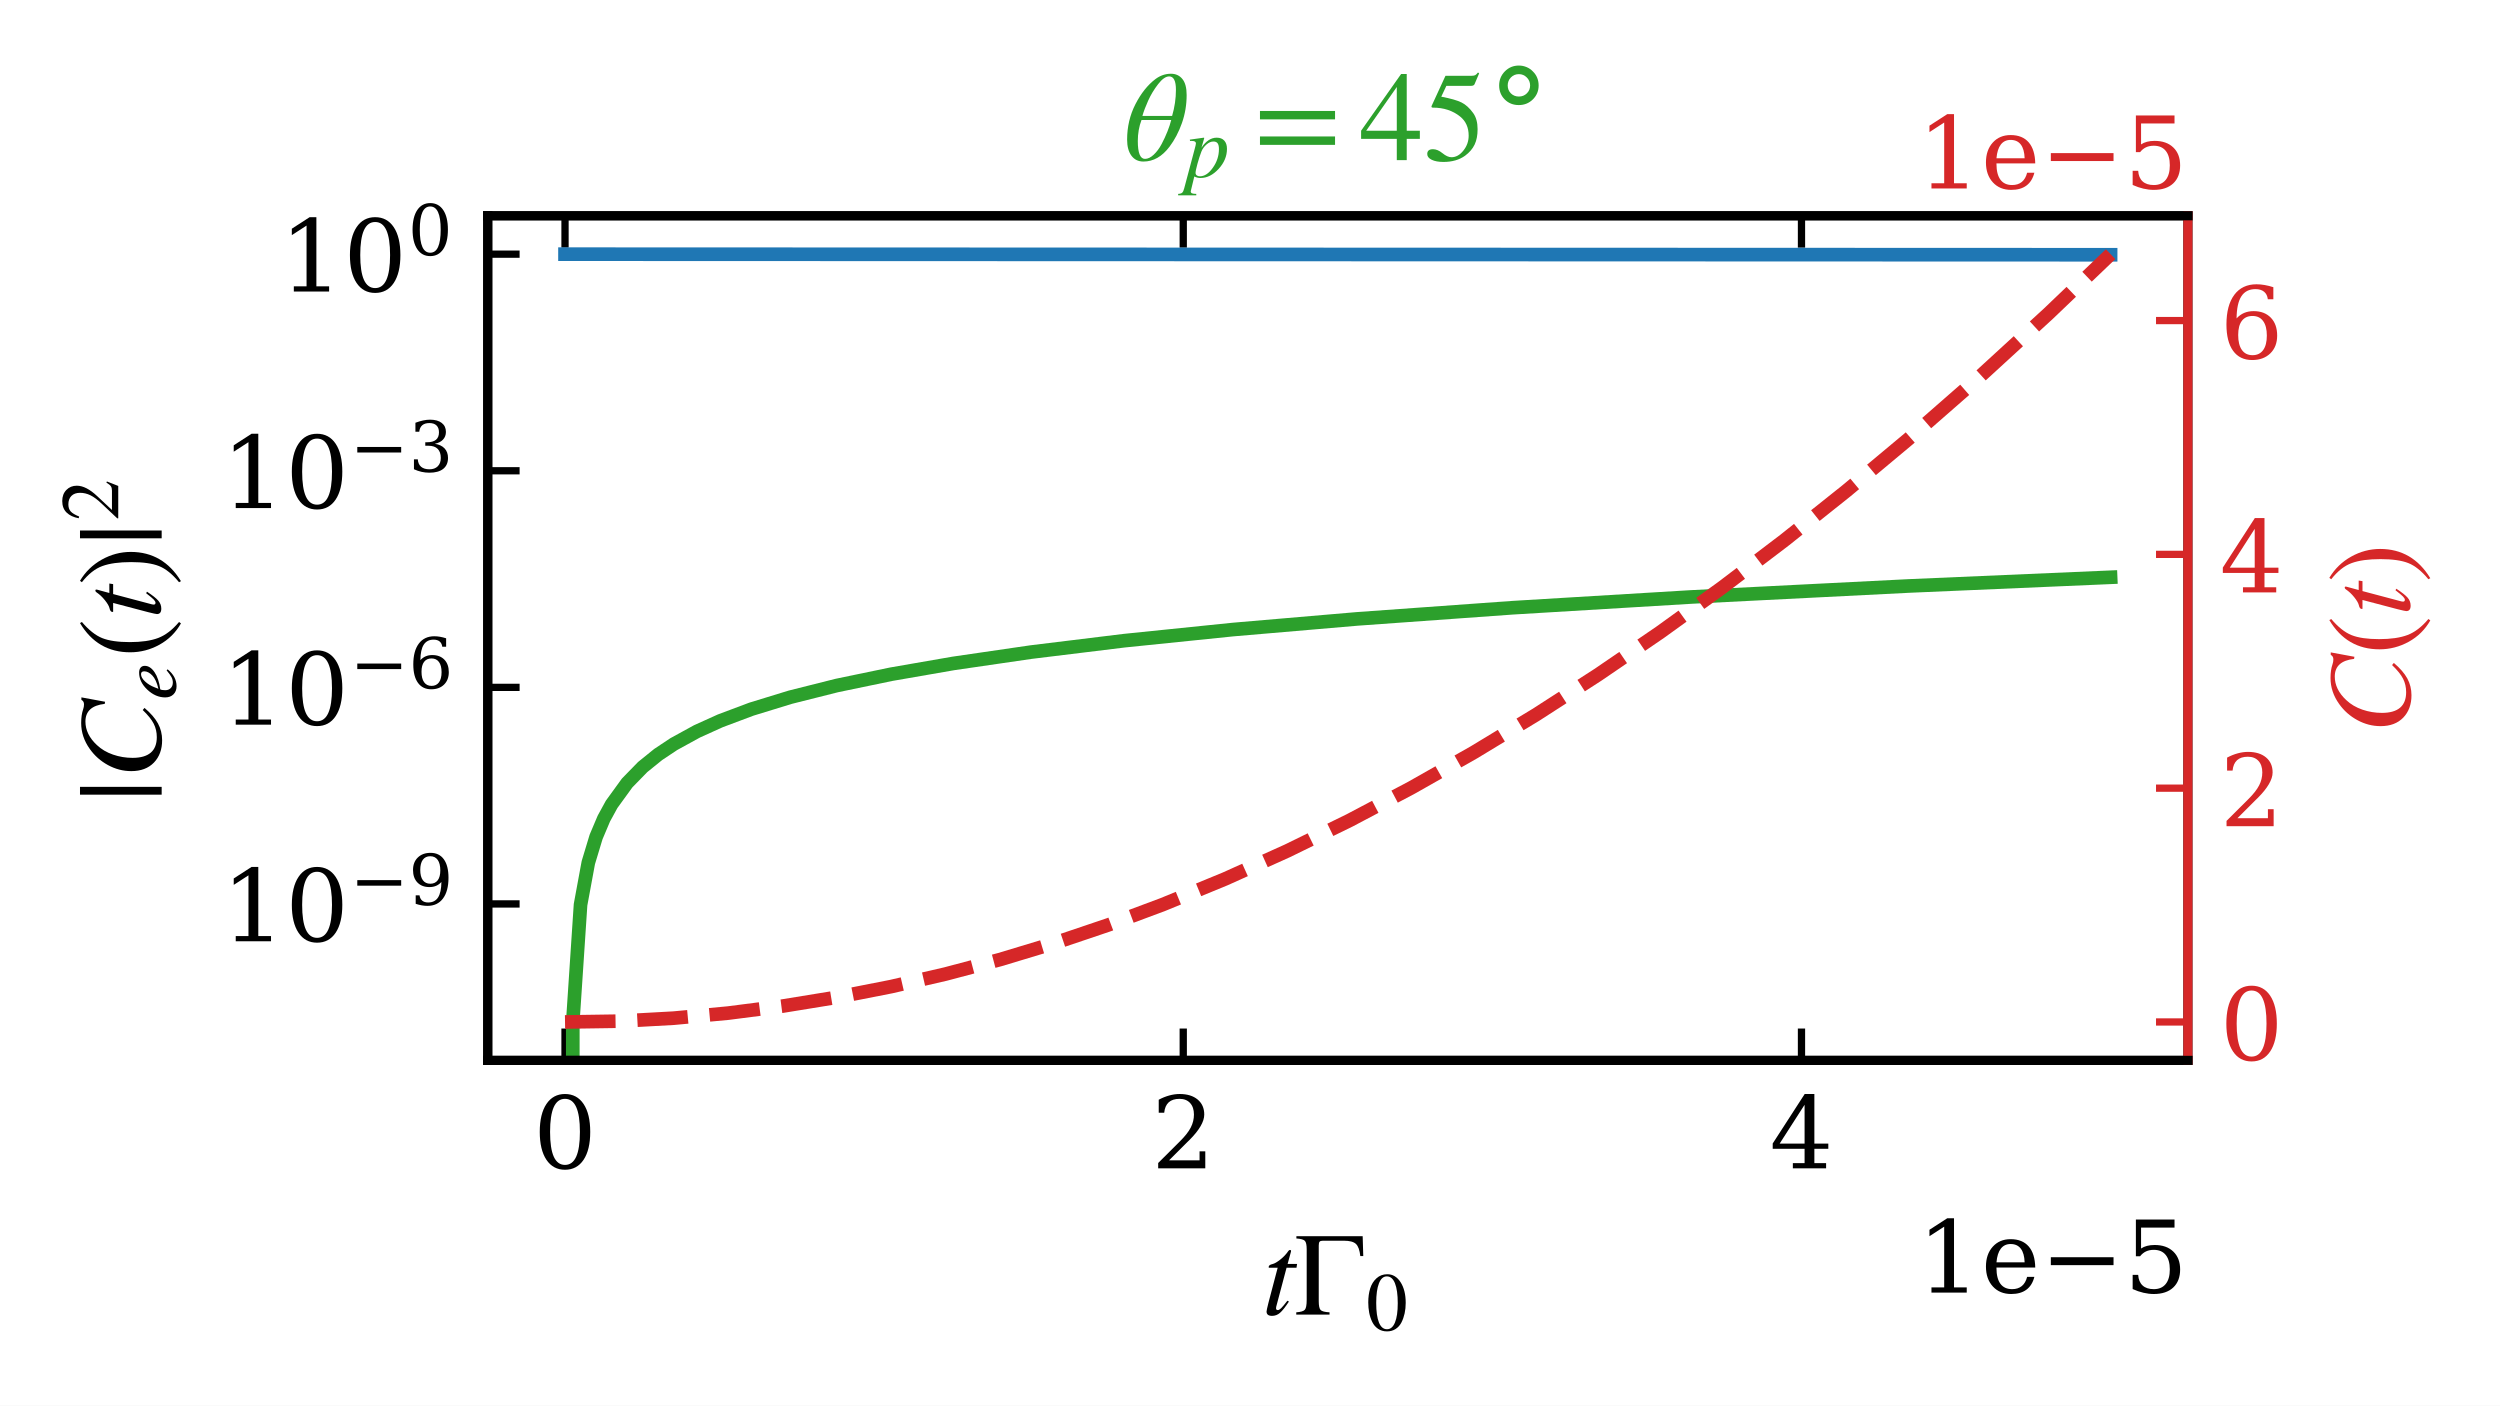
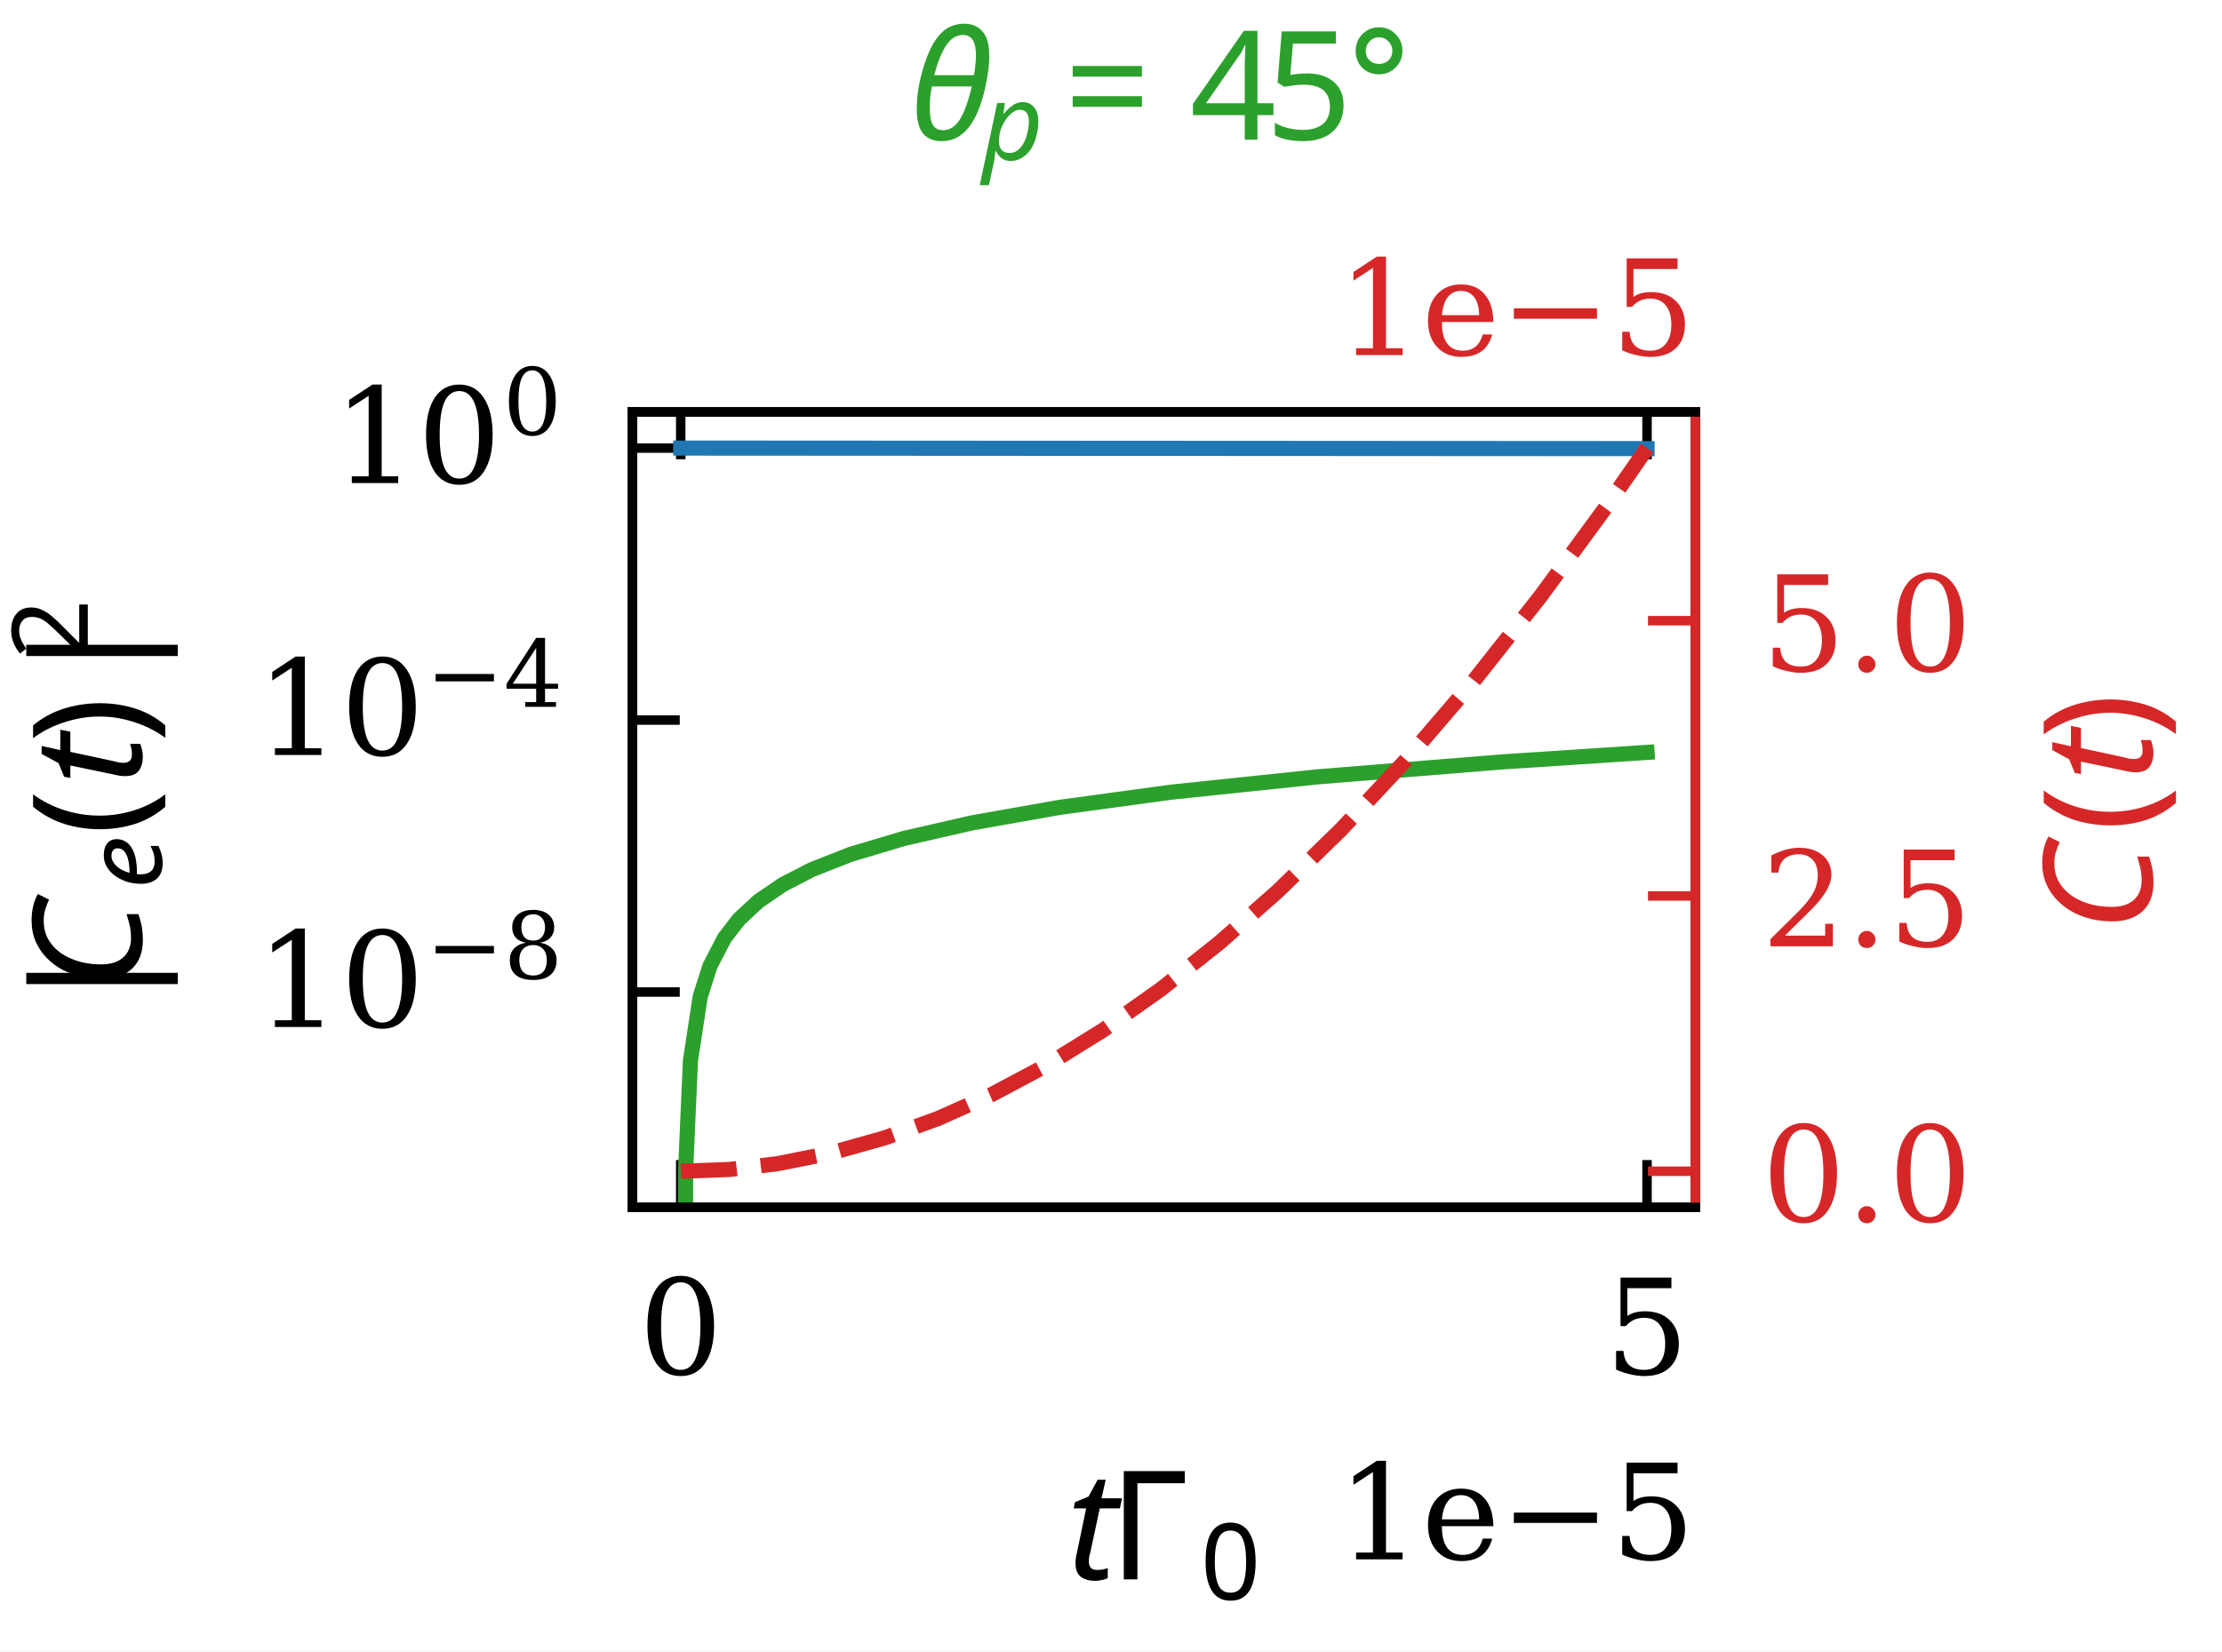
- <svg xmlns="http://www.w3.org/2000/svg" xmlns:xlink="http://www.w3.org/1999/xlink" width="274.583pt" height="154.391pt" viewBox="0 0 274.583 154.391" version="1.1">
+ <svg xmlns="http://www.w3.org/2000/svg" xmlns:xlink="http://www.w3.org/1999/xlink" width="117.352pt" height="87.234pt" viewBox="0 0 117.352 87.234" version="1.1">
  <defs>
    <style type="text/css">*{stroke-linejoin: round; stroke-linecap: butt}</style>
  </defs>
  <g id="figure_1">
    <g id="patch_1">
-       <path d="M 0 154.391  L 274.583 154.391  L 274.583 0  L 0 0  z " style="fill: #ffffff" />
+       <path d="M 0 87.234  L 117.352 87.234  L 117.352 0  L 0 0  z " style="fill: #ffffff" />
    </g>
    <g id="axes_1">
      <g id="patch_2">
-         <path d="M 53.57 116.464  L 240.302 116.464  L 240.302 23.7  L 53.57 23.7  z " style="fill: #ffffff" />
+         <path d="M 33.4 63.777  L 89.537 63.777  L 89.537 21.759  L 33.4 21.759  z " style="fill: #ffffff" />
      </g>
      <g id="matplotlib.axis_1">
        <g id="xtick_1">
          <g id="line2d_1">
            <defs>
-               <path id="m145a311394" d="M 0 0  L 0 -3.5  " style="stroke: #000000; stroke-width: 0.8" />
-             </defs>
-             <g>
-               <use xlink:href="#m145a311394" x="62.058" y="116.464" style="stroke: #000000; stroke-width: 0.8" />
+               <path id="mf7eba04e84" d="M 0 0  L 0 -2.5  " style="stroke: #000000; stroke-width: 0.5" />
+             </defs>
+             <g>
+               <use xlink:href="#mf7eba04e84" x="35.952" y="63.777" style="stroke: #000000; stroke-width: 0.5" />
            </g>
          </g>
          <g id="line2d_2">
            <defs>
-               <path id="m26b6a6fbf5" d="M 0 0  L 0 3.5  " style="stroke: #000000; stroke-width: 0.8" />
-             </defs>
-             <g>
-               <use xlink:href="#m26b6a6fbf5" x="62.058" y="23.7" style="stroke: #000000; stroke-width: 0.8" />
+               <path id="m8a90ce4b6f" d="M 0 0  L 0 2.5  " style="stroke: #000000; stroke-width: 0.5" />
+             </defs>
+             <g>
+               <use xlink:href="#m8a90ce4b6f" x="35.952" y="21.759" style="stroke: #000000; stroke-width: 0.5" />
            </g>
          </g>
          <g id="text_1">
-             <g transform="translate(58.55846 128.3221) scale(0.11 -0.11)">
-               <defs>
-                 <path id="DejaVuSerif-30" d="M 2034 219  Q 2513 219 2750 744  Q 2988 1269 2988 2328  Q 2988 3391 2750 3916  Q 2513 4441 2034 4441  Q 1556 4441 1318 3916  Q 1081 3391 1081 2328  Q 1081 1269 1318 744  Q 1556 219 2034 219  z M 2034 -91  Q 1275 -91 848 546  Q 422 1184 422 2328  Q 422 3475 848 4112  Q 1275 4750 2034 4750  Q 2797 4750 3222 4112  Q 3647 3475 3647 2328  Q 3647 1184 3222 546  Q 2797 -91 2034 -91  z " transform="scale(0.015625)" />
-               </defs>
-               <use xlink:href="#DejaVuSerif-30" />
-             </g>
+             <text style="font-size: 7px; font-family: 'DejaVu Serif', 'Bitstream Vera Serif', 'Computer Modern Roman', 'New Century Schoolbook', 'Century Schoolbook L', 'Utopia', 'ITC Bookman', 'Bookman', 'Nimbus Roman No9 L', 'Times New Roman', 'Times', 'Palatino', 'Charter', serif; text-anchor: middle" x="35.952" y="72.596" transform="rotate(-0 35.95169 72.59557)">0</text>
          </g>
        </g>
        <g id="xtick_2">
          <g id="line2d_3">
            <g>
-               <use xlink:href="#m145a311394" x="129.96" y="116.464" style="stroke: #000000; stroke-width: 0.8" />
+               <use xlink:href="#mf7eba04e84" x="86.986" y="63.777" style="stroke: #000000; stroke-width: 0.5" />
            </g>
          </g>
          <g id="line2d_4">
            <g>
-               <use xlink:href="#m26b6a6fbf5" x="129.96" y="23.7" style="stroke: #000000; stroke-width: 0.8" />
+               <use xlink:href="#m8a90ce4b6f" x="86.986" y="21.759" style="stroke: #000000; stroke-width: 0.5" />
            </g>
          </g>
          <g id="text_2">
-             <g transform="translate(126.4611 128.3221) scale(0.11 -0.11)">
-               <defs>
-                 <path id="DejaVuSerif-32" d="M 819 3553  L 469 3553  L 469 4384  Q 803 4563 1142 4656  Q 1481 4750 1806 4750  Q 2534 4750 2956 4397  Q 3378 4044 3378 3438  Q 3378 2753 2422 1800  Q 2347 1728 2309 1691  L 1131 513  L 3078 513  L 3078 1088  L 3444 1088  L 3444 0  L 434 0  L 434 341  L 1850 1753  Q 2319 2222 2519 2614  Q 2719 3006 2719 3438  Q 2719 3909 2473 4175  Q 2228 4441 1797 4441  Q 1350 4441 1106 4219  Q 863 3997 819 3553  z " transform="scale(0.015625)" />
-               </defs>
-               <use xlink:href="#DejaVuSerif-32" />
-             </g>
-           </g>
-         </g>
-         <g id="xtick_3">
-           <g id="line2d_5">
-             <g>
-               <use xlink:href="#m145a311394" x="197.863" y="116.464" style="stroke: #000000; stroke-width: 0.8" />
-             </g>
-           </g>
-           <g id="line2d_6">
-             <g>
-               <use xlink:href="#m26b6a6fbf5" x="197.863" y="23.7" style="stroke: #000000; stroke-width: 0.8" />
-             </g>
-           </g>
-           <g id="text_3">
-             <g transform="translate(194.3638 128.3221) scale(0.11 -0.11)">
-               <defs>
-                 <path id="DejaVuSerif-34" d="M 2234 1581  L 2234 4063  L 641 1581  L 2234 1581  z M 3609 0  L 1484 0  L 1484 331  L 2234 331  L 2234 1247  L 197 1247  L 197 1588  L 2241 4750  L 2859 4750  L 2859 1581  L 3750 1581  L 3750 1247  L 2859 1247  L 2859 331  L 3609 331  L 3609 0  z " transform="scale(0.015625)" />
-               </defs>
-               <use xlink:href="#DejaVuSerif-34" />
-             </g>
+             <text style="font-size: 7px; font-family: 'DejaVu Serif', 'Bitstream Vera Serif', 'Computer Modern Roman', 'New Century Schoolbook', 'Century Schoolbook L', 'Utopia', 'ITC Bookman', 'Bookman', 'Nimbus Roman No9 L', 'Times New Roman', 'Times', 'Palatino', 'Charter', serif; text-anchor: middle" x="86.986" y="72.596" transform="rotate(-0 86.98558 72.59557)">5</text>
+           </g>
+         </g>
+         <g id="text_3">
+           <g transform="translate(56.34864 84.1301)">
+             <text>
+               <tspan x="0" y="-0.703" style="font-style: italic; font-size: 8px; font-family: 'STIXGeneral'">t</tspan>
+               <tspan x="2.224" y="-0.703" style="font-size: 8px; font-family: 'STIXGeneral'">Γ</tspan>
+               <tspan x="7.044" y="0.356" style="font-size: 5.6px; font-family: 'STIXGeneral'">0</tspan>
+             </text>
          </g>
        </g>
        <g id="text_4">
-           <g transform="translate(138.6161 144.4877) scale(0.13 -0.13)">
-             <defs>
-               <path id="STIXGeneral-Italic-74" d="M 1894 2739  L 1862 2534  L 1325 2534  L 768 435  Q 755 384 755 346  Q 755 243 851 243  Q 928 243 1030 342  Q 1133 442 1370 749  L 1453 704  Q 1158 256 969 93  Q 781 -70 538 -70  Q 243 -70 243 166  Q 243 230 346 640  L 845 2534  L 365 2534  L 358 2573  Q 358 2688 570 2733  Q 730 2771 992 2979  Q 1254 3187 1421 3437  Q 1459 3494 1510 3494  Q 1568 3494 1568 3443  Q 1568 3411 1562 3398  L 1382 2739  L 1894 2739  z " transform="scale(0.015625)" />
-               <path id="STIXGeneral-Regular-393" d="M 3693 3162  L 3533 3162  Q 3482 3642 3299 3818  Q 3117 3994 2637 3994  L 1517 3994  Q 1382 3994 1334 3942  Q 1286 3891 1286 3738  L 1286 723  Q 1286 352 1388 246  Q 1491 141 1869 122  L 1869 0  L 70 0  L 70 122  Q 435 147 534 262  Q 634 378 634 794  L 634 3526  Q 634 3878 538 3984  Q 442 4090 77 4115  L 77 4237  L 3661 4237  L 3693 3162  z " transform="scale(0.015625)" />
-               <path id="STIXGeneral-Regular-30" d="M 3046 2112  Q 3046 1683 2963 1302  Q 2880 922 2717 602  Q 2554 282 2266 96  Q 1978 -90 1600 -90  Q 1210 -90 915 108  Q 621 307 461 640  Q 301 973 227 1350  Q 154 1728 154 2150  Q 154 2746 301 3222  Q 448 3699 790 4012  Q 1133 4326 1626 4326  Q 2253 4326 2649 3712  Q 3046 3098 3046 2112  z M 2432 2080  Q 2432 3091 2217 3625  Q 2003 4160 1587 4160  Q 1190 4160 979 3622  Q 768 3085 768 2106  Q 768 1120 979 598  Q 1190 77 1600 77  Q 2003 77 2217 598  Q 2432 1120 2432 2080  z " transform="scale(0.015625)" />
-             </defs>
-             <use xlink:href="#STIXGeneral-Italic-74" transform="translate(0 0.796875)" />
-             <use xlink:href="#STIXGeneral-Regular-393" transform="translate(27.79999 0.796875)" />
-             <use xlink:href="#STIXGeneral-Regular-30" transform="translate(88.04327 -12.43125) scale(0.7)" />
-           </g>
-         </g>
-         <g id="text_5">
-           <g transform="translate(210.5765 141.968) scale(0.11 -0.11)">
-             <defs>
-               <path id="DejaVuSerif-31" d="M 909 0  L 909 331  L 1722 331  L 1722 4213  L 781 3603  L 781 4013  L 1919 4750  L 2350 4750  L 2350 331  L 3163 331  L 3163 0  L 909 0  z " transform="scale(0.015625)" />
-               <path id="DejaVuSerif-65" d="M 3469 1600  L 991 1600  L 991 1575  Q 991 903 1244 561  Q 1497 219 1991 219  Q 2369 219 2611 417  Q 2853 616 2950 1006  L 3413 1006  Q 3275 459 2904 184  Q 2534 -91 1931 -91  Q 1203 -91 761 389  Q 319 869 319 1663  Q 319 2450 753 2931  Q 1188 3413 1894 3413  Q 2647 3413 3050 2948  Q 3453 2484 3469 1600  z M 2791 1931  Q 2772 2513 2545 2808  Q 2319 3103 1894 3103  Q 1497 3103 1269 2806  Q 1041 2509 991 1931  L 2791 1931  z " transform="scale(0.015625)" />
-               <path id="DejaVuSerif-2212" d="M 678 2259  L 4684 2259  L 4684 1753  L 678 1753  L 678 2259  z " transform="scale(0.015625)" />
-               <path id="DejaVuSerif-35" d="M 3219 4666  L 3219 4153  L 1081 4153  L 1081 2816  Q 1244 2928 1461 2984  Q 1678 3041 1947 3041  Q 2703 3041 3140 2622  Q 3578 2203 3578 1478  Q 3578 738 3136 323  Q 2694 -91 1894 -91  Q 1572 -91 1234 -12  Q 897 66 544 225  L 544 1131  L 897 1131  Q 925 688 1179 453  Q 1434 219 1894 219  Q 2388 219 2653 544  Q 2919 869 2919 1478  Q 2919 2084 2655 2407  Q 2391 2731 1894 2731  Q 1613 2731 1398 2631  Q 1184 2531 1019 2322  L 750 2322  L 750 4666  L 3219 4666  z " transform="scale(0.015625)" />
-             </defs>
-             <use xlink:href="#DejaVuSerif-31" />
-             <use xlink:href="#DejaVuSerif-65" transform="translate(63.62305 0)" />
-             <use xlink:href="#DejaVuSerif-2212" transform="translate(122.8027 0)" />
-             <use xlink:href="#DejaVuSerif-35" transform="translate(206.5918 0)" />
-           </g>
+           <text style="font-size: 7px; font-family: 'DejaVu Serif', 'Bitstream Vera Serif', 'Computer Modern Roman', 'New Century Schoolbook', 'Century Schoolbook L', 'Utopia', 'ITC Bookman', 'Bookman', 'Nimbus Roman No9 L', 'Times New Roman', 'Times', 'Palatino', 'Charter', serif; text-anchor: end" x="89.537" y="82.37" transform="rotate(-0 89.53727 82.37026)">1e−5</text>
        </g>
      </g>
      <g id="matplotlib.axis_2">
        <g id="ytick_1">
+           <g id="line2d_5">
+             <defs>
+               <path id="m980ce597c6" d="M 0 0  L 2.5 0  " style="stroke: #000000; stroke-width: 0.5" />
+             </defs>
+             <g>
+               <use xlink:href="#m980ce597c6" x="33.4" y="52.402" style="stroke: #000000; stroke-width: 0.5" />
+             </g>
+           </g>
+           <g id="text_5">
+             <g transform="translate(13.52 55.06169)">
+               <text>
+                 <tspan x="0" y="-0.809" style="font-size: 7px; font-family: 'DejaVu Serif'">1</tspan>
+                 <tspan x="4.454" y="-0.809" style="font-size: 7px; font-family: 'DejaVu Serif'">0</tspan>
+                 <tspan x="8.971" y="-3.358" style="font-size: 4.9px; font-family: 'DejaVu Serif'">−</tspan>
+                 <tspan x="13.077" y="-3.358" style="font-size: 4.9px; font-family: 'DejaVu Serif'">8</tspan>
+               </text>
+             </g>
+           </g>
+         </g>
+         <g id="ytick_2">
+           <g id="line2d_6">
+             <g>
+               <use xlink:href="#m980ce597c6" x="33.4" y="38.036" style="stroke: #000000; stroke-width: 0.5" />
+             </g>
+           </g>
+           <g id="text_6">
+             <g transform="translate(13.52 40.69497)">
+               <text>
+                 <tspan x="0" y="-0.809" style="font-size: 7px; font-family: 'DejaVu Serif'">1</tspan>
+                 <tspan x="4.454" y="-0.809" style="font-size: 7px; font-family: 'DejaVu Serif'">0</tspan>
+                 <tspan x="8.971" y="-3.358" style="font-size: 4.9px; font-family: 'DejaVu Serif'">−</tspan>
+                 <tspan x="13.077" y="-3.358" style="font-size: 4.9px; font-family: 'DejaVu Serif'">4</tspan>
+               </text>
+             </g>
+           </g>
+         </g>
+         <g id="ytick_3">
          <g id="line2d_7">
-             <defs>
-               <path id="m034352261e" d="M 0 0  L 3.5 0  " style="stroke: #000000; stroke-width: 0.8" />
-             </defs>
-             <g>
-               <use xlink:href="#m034352261e" x="53.57" y="99.282" style="stroke: #000000; stroke-width: 0.8" />
-             </g>
-           </g>
-           <g id="text_6">
-             <g transform="translate(24.33 103.4607) scale(0.11 -0.11)">
-               <defs>
-                 <path id="DejaVuSerif-39" d="M 2994 2091  Q 2784 1856 2512 1740  Q 2241 1625 1900 1625  Q 1206 1625 804 2044  Q 403 2463 403 3188  Q 403 3897 839 4323  Q 1275 4750 2003 4750  Q 2794 4750 3217 4161  Q 3641 3572 3641 2478  Q 3641 1253 3137 581  Q 2634 -91 1722 -91  Q 1475 -91 1203 -44  Q 931 3 647 97  L 647 872  L 997 872  Q 1038 556 1241 387  Q 1444 219 1784 219  Q 2391 219 2687 676  Q 2984 1134 2994 2091  z M 1978 4441  Q 1534 4441 1298 4117  Q 1063 3794 1063 3188  Q 1063 2581 1298 2256  Q 1534 1931 1978 1931  Q 2422 1931 2658 2245  Q 2894 2559 2894 3150  Q 2894 3772 2656 4106  Q 2419 4441 1978 4441  z " transform="scale(0.015625)" />
-               </defs>
-               <use xlink:href="#DejaVuSerif-31" transform="translate(0 0.7125)" />
-               <use xlink:href="#DejaVuSerif-30" transform="translate(63.62305 0.7125)" />
-               <use xlink:href="#DejaVuSerif-2212" transform="translate(128.1545 37.04688) scale(0.7)" />
-               <use xlink:href="#DejaVuSerif-39" transform="translate(186.8068 37.04688) scale(0.7)" />
-             </g>
-           </g>
-         </g>
-         <g id="ytick_2">
-           <g id="line2d_8">
-             <g>
-               <use xlink:href="#m034352261e" x="53.57" y="75.493" style="stroke: #000000; stroke-width: 0.8" />
+             <g>
+               <use xlink:href="#m980ce597c6" x="33.4" y="23.669" style="stroke: #000000; stroke-width: 0.5" />
            </g>
          </g>
          <g id="text_7">
-             <g transform="translate(24.33 79.67238) scale(0.11 -0.11)">
-               <defs>
-                 <path id="DejaVuSerif-36" d="M 2094 219  Q 2534 219 2771 542  Q 3009 866 3009 1472  Q 3009 2078 2771 2401  Q 2534 2725 2094 2725  Q 1647 2725 1412 2412  Q 1178 2100 1178 1509  Q 1178 888 1415 553  Q 1653 219 2094 219  z M 1075 2569  Q 1288 2803 1556 2918  Q 1825 3034 2163 3034  Q 2859 3034 3264 2615  Q 3669 2197 3669 1472  Q 3669 763 3233 336  Q 2797 -91 2069 -91  Q 1278 -91 853 498  Q 428 1088 428 2181  Q 428 3406 931 4078  Q 1434 4750 2350 4750  Q 2597 4750 2869 4703  Q 3141 4656 3425 4563  L 3425 3794  L 3072 3794  Q 3034 4109 2831 4275  Q 2628 4441 2284 4441  Q 1678 4441 1381 3981  Q 1084 3522 1075 2569  z " transform="scale(0.015625)" />
-               </defs>
-               <use xlink:href="#DejaVuSerif-31" transform="translate(0 0.7125)" />
-               <use xlink:href="#DejaVuSerif-30" transform="translate(63.62305 0.7125)" />
-               <use xlink:href="#DejaVuSerif-2212" transform="translate(128.1545 37.04688) scale(0.7)" />
-               <use xlink:href="#DejaVuSerif-36" transform="translate(186.8068 37.04688) scale(0.7)" />
-             </g>
-           </g>
-         </g>
-         <g id="ytick_3">
-           <g id="line2d_9">
-             <g>
-               <use xlink:href="#m034352261e" x="53.57" y="51.705" style="stroke: #000000; stroke-width: 0.8" />
-             </g>
-           </g>
-           <g id="text_8">
-             <g transform="translate(24.33 55.88403) scale(0.11 -0.11)">
-               <defs>
-                 <path id="DejaVuSerif-33" d="M 622 4469  Q 988 4606 1323 4678  Q 1659 4750 1953 4750  Q 2638 4750 3022 4454  Q 3406 4159 3406 3634  Q 3406 3213 3140 2930  Q 2875 2647 2388 2547  Q 2963 2466 3280 2130  Q 3597 1794 3597 1259  Q 3597 606 3158 257  Q 2719 -91 1894 -91  Q 1528 -91 1179 -12  Q 831 66 488 225  L 488 1131  L 838 1131  Q 869 681 1141 450  Q 1413 219 1906 219  Q 2384 219 2661 495  Q 2938 772 2938 1253  Q 2938 1803 2653 2086  Q 2369 2369 1819 2369  L 1522 2369  L 1522 2688  L 1678 2688  Q 2225 2688 2498 2914  Q 2772 3141 2772 3597  Q 2772 4006 2547 4223  Q 2322 4441 1900 4441  Q 1478 4441 1245 4241  Q 1013 4041 972 3647  L 622 3647  L 622 4469  z " transform="scale(0.015625)" />
-               </defs>
-               <use xlink:href="#DejaVuSerif-31" transform="translate(0 0.7125)" />
-               <use xlink:href="#DejaVuSerif-30" transform="translate(63.62305 0.7125)" />
-               <use xlink:href="#DejaVuSerif-2212" transform="translate(128.1545 37.04688) scale(0.7)" />
-               <use xlink:href="#DejaVuSerif-33" transform="translate(186.8068 37.04688) scale(0.7)" />
-             </g>
-           </g>
-         </g>
-         <g id="ytick_4">
-           <g id="line2d_10">
-             <g>
-               <use xlink:href="#m034352261e" x="53.57" y="27.917" style="stroke: #000000; stroke-width: 0.8" />
-             </g>
-           </g>
-           <g id="text_9">
-             <g transform="translate(30.71 32.09568) scale(0.11 -0.11)">
-               <use xlink:href="#DejaVuSerif-31" transform="translate(0 0.7125)" />
-               <use xlink:href="#DejaVuSerif-30" transform="translate(63.62305 0.7125)" />
-               <use xlink:href="#DejaVuSerif-30" transform="translate(128.1545 37.04688) scale(0.7)" />
-             </g>
-           </g>
-         </g>
-         <g id="text_10">
-           <g transform="translate(17.62641 88.15189) rotate(-90) scale(0.13 -0.13)">
-             <defs>
-               <path id="STIXGeneral-Regular-7c" d="M 851 -90  L 429 -90  L 429 4326  L 851 4326  L 851 -90  z " transform="scale(0.015625)" />
-               <path id="STIXGeneral-Italic-43" d="M 4410 4250  L 4173 2970  L 4058 2989  Q 3942 4032 3104 4032  Q 2406 4032 1830 3411  Q 1491 3053 1315 2541  Q 1139 2029 1139 1485  Q 1139 173 2259 173  Q 2656 173 2985 339  Q 3315 506 3725 934  L 3840 838  Q 3411 333 2998 109  Q 2586 -115 2093 -115  Q 1344 -115 883 329  Q 422 774 422 1555  Q 422 2214 748 2812  Q 1075 3411 1619 3795  Q 2272 4262 3021 4262  Q 3462 4262 3770 4154  Q 3898 4109 4032 4109  Q 4205 4109 4275 4250  L 4410 4250  z " transform="scale(0.015625)" />
-               <path id="STIXGeneral-Italic-65" d="M 2291 698  L 2368 621  Q 1805 -70 1062 -70  Q 672 -70 435 170  Q 198 410 198 806  Q 198 1555 796 2188  Q 1395 2822 2112 2822  Q 2362 2822 2499 2707  Q 2637 2592 2637 2387  Q 2637 1965 2147 1632  Q 1658 1299 819 1190  Q 755 1062 755 800  Q 755 538 918 378  Q 1082 218 1350 218  Q 1562 218 1754 317  Q 1946 416 2291 698  z M 973 1613  L 864 1331  Q 1581 1504 1894 1805  Q 2214 2112 2214 2426  Q 2214 2675 1990 2675  Q 1722 2675 1430 2364  Q 1139 2054 973 1613  z " transform="scale(0.015625)" />
-               <path id="STIXGeneral-Regular-28" d="M 1946 -1030  L 1869 -1133  Q 1126 -710 716 32  Q 307 774 307 1613  Q 307 3386 1888 4326  L 1946 4224  Q 1293 3667 1075 3126  Q 858 2586 858 1632  Q 858 685 1082 96  Q 1306 -493 1946 -1030  z " transform="scale(0.015625)" />
-               <path id="STIXGeneral-Regular-29" d="M 186 4224  L 262 4326  Q 992 3891 1408 3148  Q 1824 2406 1824 1581  Q 1824 -166 243 -1133  L 186 -1030  Q 845 -486 1059 54  Q 1274 595 1274 1562  Q 1274 2534 1059 3120  Q 845 3706 186 4224  z " transform="scale(0.015625)" />
-               <path id="STIXGeneral-Regular-32" d="M 3034 877  L 2688 0  L 186 0  L 186 77  L 1325 1286  Q 1773 1754 1965 2144  Q 2157 2534 2157 2950  Q 2157 3379 1920 3616  Q 1683 3853 1267 3853  Q 922 3853 720 3673  Q 518 3494 326 3021  L 192 3053  Q 301 3648 630 3987  Q 960 4326 1523 4326  Q 2054 4326 2380 4006  Q 2707 3686 2707 3200  Q 2707 2477 1888 1613  L 832 486  L 2330 486  Q 2541 486 2665 569  Q 2790 653 2944 915  L 3034 877  z " transform="scale(0.015625)" />
-             </defs>
-             <use xlink:href="#STIXGeneral-Regular-7c" transform="translate(0 0.409375)" />
-             <use xlink:href="#STIXGeneral-Italic-43" transform="translate(19.99998 0.409375)" />
-             <use xlink:href="#STIXGeneral-Italic-65" transform="translate(86.69998 -12.81875) scale(0.7)" />
-             <use xlink:href="#STIXGeneral-Regular-28" transform="translate(122.1894 0.409375)" />
-             <use xlink:href="#STIXGeneral-Italic-74" transform="translate(155.4893 0.409375)" />
-             <use xlink:href="#STIXGeneral-Regular-29" transform="translate(183.2893 0.409375)" />
-             <use xlink:href="#STIXGeneral-Regular-7c" transform="translate(216.5893 0.409375)" />
-             <use xlink:href="#STIXGeneral-Regular-32" transform="translate(238.1326 35.68438) scale(0.7)" />
-           </g>
-         </g>
-       </g>
-       <g id="line2d_11">
-         <path d="M 62.058 27.917  L 231.814 27.981  L 231.814 27.981  " clip-path="url(#p873c024e6d)" style="fill: none; stroke: #1f77b4; stroke-width: 1.5; stroke-linecap: square" />
-       </g>
-       <g id="line2d_12">
-         <path d="M 62.906 155.391  L 62.911 112.247  L 63.764 99.364  L 64.617 94.744  L 65.47 91.923  L 66.323 89.907  L 67.176 88.346  L 68.882 85.994  L 70.588 84.245  L 72.294 82.866  L 74.001 81.729  L 76.56 80.326  L 79.119 79.169  L 82.531 77.888  L 86.796 76.579  L 91.915 75.291  L 97.886 74.051  L 104.71 72.866  L 113.241 71.622  L 123.477 70.369  L 135.42 69.146  L 149.069 67.975  L 166.13 66.749  L 185.75 65.567  L 209.635 64.36  L 231.814 63.404  L 231.814 63.404  " clip-path="url(#p873c024e6d)" style="fill: none; stroke: #2ca02c; stroke-width: 1.5; stroke-linecap: square" />
+             <g transform="translate(17.58 26.32826)">
+               <text>
+                 <tspan x="0" y="-0.809" style="font-size: 7px; font-family: 'DejaVu Serif'">1</tspan>
+                 <tspan x="4.454" y="-0.809" style="font-size: 7px; font-family: 'DejaVu Serif'">0</tspan>
+                 <tspan x="8.971" y="-3.358" style="font-size: 4.9px; font-family: 'DejaVu Serif'">0</tspan>
+               </text>
+             </g>
+           </g>
+         </g>
+         <g id="text_8">
+           <g transform="translate(7.85625 53.88779) rotate(-90)">
+             <text>
+               <tspan x="0" y="-0.391" style="font-size: 8px; font-family: 'STIXGeneral'">|</tspan>
+               <tspan x="9.775" y="-0.391" style="font-size: 8px; font-family: 'STIXGeneral'">(</tspan>
+               <tspan x="14.663" y="-0.391" style="font-size: 8px; font-family: 'STIXGeneral'">)</tspan>
+               <tspan x="17.327" y="-0.391" style="font-size: 8px; font-family: 'STIXGeneral'">|</tspan>
+               <tspan x="1.6" y="-0.391" style="font-style: italic; font-size: 8px; font-family: 'STIXGeneral'">C</tspan>
+               <tspan x="12.439" y="-0.391" style="font-style: italic; font-size: 8px; font-family: 'STIXGeneral'">t</tspan>
+               <tspan x="6.936" y="0.669" style="font-style: italic; font-size: 5.6px; font-family: 'STIXGeneral'">e</tspan>
+               <tspan x="19.051" y="-3.216" style="font-size: 5.6px; font-family: 'STIXGeneral'">2</tspan>
+             </text>
+           </g>
+         </g>
+       </g>
+       <g id="line2d_8">
+         <path d="M 35.952 23.669  L 86.986 23.698  L 86.986 23.698  " clip-path="url(#pcd0131779f)" style="fill: none; stroke: #1f77b4; stroke-width: 0.8; stroke-linecap: square" />
+       </g>
+       <g id="line2d_9">
+         <path d="M 36.206 88.234  L 36.208 61.867  L 36.465 56.031  L 36.978 52.661  L 37.49 51.04  L 38.26 49.553  L 39.029 48.558  L 40.055 47.605  L 41.337 46.728  L 42.876 45.934  L 44.928 45.127  L 47.748 44.286  L 51.339 43.465  L 55.955 42.648  L 61.853 41.844  L 69.547 41.038  L 79.292 40.248  L 86.986 39.743  L 86.986 39.743  " clip-path="url(#pcd0131779f)" style="fill: none; stroke: #2ca02c; stroke-width: 0.8; stroke-linecap: square" />
      </g>
      <g id="patch_3">
-         <path d="M 53.57 116.464  L 53.57 23.7  " style="fill: none; stroke: #000000; stroke-linejoin: miter; stroke-linecap: square" />
+         <path d="M 33.4 63.777  L 33.4 21.759  " style="fill: none; stroke: #000000; stroke-width: 0.5; stroke-linejoin: miter; stroke-linecap: square" />
      </g>
      <g id="patch_4">
-         <path d="M 240.302 116.464  L 240.302 23.7  " style="fill: none; stroke: #000000; stroke-linejoin: miter; stroke-linecap: square" />
+         <path d="M 89.537 63.777  L 89.537 21.759  " style="fill: none; stroke: #000000; stroke-width: 0.5; stroke-linejoin: miter; stroke-linecap: square" />
      </g>
      <g id="patch_5">
-         <path d="M 53.57 116.464  L 240.302 116.464  " style="fill: none; stroke: #000000; stroke-linejoin: miter; stroke-linecap: square" />
+         <path d="M 33.4 63.777  L 89.537 63.777  " style="fill: none; stroke: #000000; stroke-width: 0.5; stroke-linejoin: miter; stroke-linecap: square" />
      </g>
      <g id="patch_6">
-         <path d="M 53.57 23.7  L 240.302 23.7  " style="fill: none; stroke: #000000; stroke-linejoin: miter; stroke-linecap: square" />
-       </g>
-       <g id="text_11">
-         <g style="fill: #2ca02c" transform="translate(123.4161 17.7) scale(0.14 -0.14)">
-           <defs>
-             <path id="STIXGeneral-Italic-3b8" d="M 3162 3270  Q 3162 2534 2925 1862  Q 2688 1190 2304 678  Q 1741 -70 992 -70  Q 608 -70 390 224  Q 173 518 173 1030  Q 173 1997 592 2813  Q 1011 3629 1594 4070  Q 1952 4339 2374 4339  Q 2733 4339 2947 4076  Q 3162 3814 3162 3270  z M 941 2221  L 2432 2221  Q 2624 2874 2624 3533  Q 2624 4205 2285 4205  Q 2029 4205 1728 3814  Q 1427 3424 1232 2992  Q 1037 2560 941 2221  z M 2387 2016  L 896 2016  Q 710 1530 710 960  Q 710 64 1069 64  Q 1286 64 1510 275  Q 1734 486 1904 806  Q 2074 1126 2198 1440  Q 2323 1754 2387 2016  z " transform="scale(0.015625)" />
-             <path id="STIXGeneral-Italic-70" d="M 1376 2739  L 1190 2099  Q 1670 2822 2285 2822  Q 2637 2822 2829 2611  Q 3021 2400 3021 2022  Q 3021 1235 2422 582  Q 1824 -70 1120 -70  Q 890 -70 678 38  Q 422 -1018 422 -1024  Q 422 -1126 508 -1168  Q 595 -1210 819 -1210  L 819 -1312  L -480 -1312  L -480 -1210  Q -275 -1203 -188 -1120  Q -102 -1037 -45 -806  L 691 1958  Q 794 2330 794 2413  Q 794 2586 512 2586  L 371 2586  L 358 2682  L 1357 2822  Q 1389 2822 1389 2797  Q 1382 2765 1376 2739  z M 2445 2003  Q 2445 2285 2352 2416  Q 2259 2547 2048 2547  Q 1798 2547 1548 2329  Q 1299 2112 1184 1818  Q 1043 1453 905 953  Q 768 454 768 294  Q 768 186 854 118  Q 941 51 1075 51  Q 1574 51 2003 659  Q 2445 1274 2445 2003  z " transform="scale(0.015625)" />
-             <path id="STIXGeneral-Regular-3d" d="M 4077 2048  L 307 2048  L 307 2470  L 4077 2470  L 4077 2048  z M 4077 768  L 307 768  L 307 1190  L 4077 1190  L 4077 768  z " transform="scale(0.015625)" />
-             <path id="STIXGeneral-Regular-34" d="M 3027 1069  L 2368 1069  L 2368 0  L 1869 0  L 1869 1069  L 77 1069  L 77 1478  L 2086 4326  L 2368 4326  L 2368 1478  L 3027 1478  L 3027 1069  z M 1869 1478  L 1869 3674  L 333 1478  L 1869 1478  z " transform="scale(0.015625)" />
-             <path id="STIXGeneral-Regular-35" d="M 2803 4358  L 2573 3814  Q 2534 3731 2400 3731  L 1158 3731  L 902 3187  Q 1606 3053 1920 2896  Q 2234 2739 2502 2368  Q 2726 2061 2726 1555  Q 2726 1094 2576 780  Q 2426 467 2099 224  Q 1664 -90 1011 -90  Q 646 -90 422 19  Q 198 128 198 307  Q 198 550 486 550  Q 717 550 960 352  Q 1210 147 1414 147  Q 1747 147 2012 480  Q 2278 813 2278 1229  Q 2278 1843 1850 2189  Q 1293 2637 486 2637  Q 410 2637 410 2688  L 416 2720  L 1114 4237  L 2438 4237  Q 2547 4237 2608 4269  Q 2669 4301 2746 4403  L 2803 4358  z " transform="scale(0.015625)" />
-             <path id="DejaVuSerif-b0" d="M 1600 4319  Q 1363 4319 1200 4155  Q 1038 3991 1038 3750  Q 1038 3513 1198 3353  Q 1359 3194 1600 3194  Q 1838 3194 2000 3355  Q 2163 3516 2163 3750  Q 2163 3984 1997 4151  Q 1831 4319 1600 4319  z M 1600 4750  Q 1800 4750 1984 4673  Q 2169 4597 2303 4453  Q 2447 4313 2519 4134  Q 2591 3956 2591 3750  Q 2591 3338 2302 3052  Q 2013 2766 1594 2766  Q 1172 2766 890 3047  Q 609 3328 609 3750  Q 609 4169 896 4459  Q 1184 4750 1600 4750  z " transform="scale(0.015625)" />
-           </defs>
-           <use xlink:href="#STIXGeneral-Italic-3b8" transform="translate(0 0.78125)" />
-           <use xlink:href="#STIXGeneral-Italic-70" transform="translate(47.99999 -12.44688) scale(0.7)" />
-           <use xlink:href="#STIXGeneral-Regular-3d" transform="translate(102.1294 0.78125)" />
-           <use xlink:href="#STIXGeneral-Regular-34" transform="translate(185.0693 0.78125)" />
-           <use xlink:href="#STIXGeneral-Regular-35" transform="translate(235.0693 0.78125)" />
-           <use xlink:href="#DejaVuSerif-b0" transform="translate(285.0693 0.78125)" />
+         <path d="M 33.4 21.759  L 89.537 21.759  " style="fill: none; stroke: #000000; stroke-width: 0.5; stroke-linejoin: miter; stroke-linecap: square" />
+       </g>
+       <g id="text_9">
+         <g style="fill: #2ca02c" transform="translate(48.02864 7.44)">
+           <text>
+             <tspan x="0" y="-0.062" style="font-style: italic; font-size: 8px; font-family: 'STIXGeneral'; fill: #2ca02c">θ</tspan>
+             <tspan x="3.84" y="0.997" style="font-style: italic; font-size: 5.6px; font-family: 'STIXGeneral'; fill: #2ca02c">p</tspan>
+             <tspan x="8.171" y="-0.062" style="font-size: 8px; font-family: 'STIXGeneral'; fill: #2ca02c">=</tspan>
+             <tspan x="14.806" y="-0.062" style="font-size: 8px; font-family: 'STIXGeneral'; fill: #2ca02c">4</tspan>
+             <tspan x="18.806" y="-0.062" style="font-size: 8px; font-family: 'STIXGeneral'; fill: #2ca02c">5</tspan>
+             <tspan x="22.806" y="-0.062" style="font-size: 8px; font-family: 'DejaVu Serif'; fill: #2ca02c">°</tspan>
+           </text>
        </g>
      </g>
    </g>
    <g id="axes_2">
      <g id="matplotlib.axis_3">
+         <g id="ytick_4">
+           <g id="line2d_10">
+             <defs>
+               <path id="mb5663e87c7" d="M 0 0  L -2.5 0  " style="stroke: #d62728; stroke-width: 0.5" />
+             </defs>
+             <g>
+               <use xlink:href="#mb5663e87c7" x="89.537" y="61.867" style="fill: #d62728; stroke: #d62728; stroke-width: 0.5" />
+             </g>
+           </g>
+           <g id="text_10">
+             <text style="font-size: 7px; font-family: 'DejaVu Serif', 'Bitstream Vera Serif', 'Computer Modern Roman', 'New Century Schoolbook', 'Century Schoolbook L', 'Utopia', 'ITC Bookman', 'Bookman', 'Nimbus Roman No9 L', 'Times New Roman', 'Times', 'Palatino', 'Charter', serif; text-anchor: start; fill: #d62728" x="93.037" y="64.526" transform="rotate(-0 93.03727 64.52622)">0.0</text>
+           </g>
+         </g>
        <g id="ytick_5">
-           <g id="line2d_13">
-             <defs>
-               <path id="m2378d8f02a" d="M 0 0  L -3.5 0  " style="stroke: #d62728; stroke-width: 0.8" />
-             </defs>
-             <g>
-               <use xlink:href="#m2378d8f02a" x="240.302" y="112.247" style="fill: #d62728; stroke: #d62728; stroke-width: 0.8" />
+           <g id="line2d_11">
+             <g>
+               <use xlink:href="#mb5663e87c7" x="89.537" y="47.327" style="fill: #d62728; stroke: #d62728; stroke-width: 0.5" />
+             </g>
+           </g>
+           <g id="text_11">
+             <text style="font-size: 7px; font-family: 'DejaVu Serif', 'Bitstream Vera Serif', 'Computer Modern Roman', 'New Century Schoolbook', 'Century Schoolbook L', 'Utopia', 'ITC Bookman', 'Bookman', 'Nimbus Roman No9 L', 'Times New Roman', 'Times', 'Palatino', 'Charter', serif; text-anchor: start; fill: #d62728" x="93.037" y="49.987" transform="rotate(-0 93.03727 49.98655)">2.5</text>
+           </g>
+         </g>
+         <g id="ytick_6">
+           <g id="line2d_12">
+             <g>
+               <use xlink:href="#mb5663e87c7" x="89.537" y="32.787" style="fill: #d62728; stroke: #d62728; stroke-width: 0.5" />
            </g>
          </g>
          <g id="text_12">
-             <g style="fill: #d62728" transform="translate(243.8023 116.4264) scale(0.11 -0.11)">
-               <use xlink:href="#DejaVuSerif-30" />
-             </g>
-           </g>
-         </g>
-         <g id="ytick_6">
-           <g id="line2d_14">
-             <g>
-               <use xlink:href="#m2378d8f02a" x="240.302" y="86.568" style="fill: #d62728; stroke: #d62728; stroke-width: 0.8" />
-             </g>
-           </g>
-           <g id="text_13">
-             <g style="fill: #d62728" transform="translate(243.8023 90.74668) scale(0.11 -0.11)">
-               <use xlink:href="#DejaVuSerif-32" />
-             </g>
-           </g>
-         </g>
-         <g id="ytick_7">
-           <g id="line2d_15">
-             <g>
-               <use xlink:href="#m2378d8f02a" x="240.302" y="60.888" style="fill: #d62728; stroke: #d62728; stroke-width: 0.8" />
-             </g>
-           </g>
-           <g id="text_14">
-             <g style="fill: #d62728" transform="translate(243.8023 65.06698) scale(0.11 -0.11)">
-               <use xlink:href="#DejaVuSerif-34" />
-             </g>
-           </g>
-         </g>
-         <g id="ytick_8">
-           <g id="line2d_16">
-             <g>
-               <use xlink:href="#m2378d8f02a" x="240.302" y="35.208" style="fill: #d62728; stroke: #d62728; stroke-width: 0.8" />
-             </g>
-           </g>
-           <g id="text_15">
-             <g style="fill: #d62728" transform="translate(243.8023 39.38727) scale(0.11 -0.11)">
-               <use xlink:href="#DejaVuSerif-36" />
-             </g>
-           </g>
-         </g>
-         <g id="text_16">
-           <g style="fill: #d62728" transform="translate(264.679 80.61189) rotate(-90) scale(0.13 -0.13)">
-             <use xlink:href="#STIXGeneral-Italic-43" transform="translate(0 0.40625)" />
-             <use xlink:href="#STIXGeneral-Regular-28" transform="translate(66.7 0.40625)" />
-             <use xlink:href="#STIXGeneral-Italic-74" transform="translate(99.99998 0.40625)" />
-             <use xlink:href="#STIXGeneral-Regular-29" transform="translate(127.8 0.40625)" />
-           </g>
-         </g>
-         <g id="text_17">
-           <g style="fill: #d62728" transform="translate(210.5765 20.7) scale(0.11 -0.11)">
-             <use xlink:href="#DejaVuSerif-31" />
-             <use xlink:href="#DejaVuSerif-65" transform="translate(63.62305 0)" />
-             <use xlink:href="#DejaVuSerif-2212" transform="translate(122.8027 0)" />
-             <use xlink:href="#DejaVuSerif-35" transform="translate(206.5918 0)" />
-           </g>
-         </g>
-       </g>
-       <g id="line2d_17">
-         <path d="M 62.058 112.247  L 68.029 112.158  L 74.001 111.828  L 79.972 111.273  L 85.943 110.505  L 91.915 109.533  L 97.886 108.359  L 103.857 106.981  L 109.829 105.393  L 115.8 103.59  L 121.771 101.572  L 127.743 99.339  L 134.567 96.531  L 141.391 93.455  L 148.216 90.115  L 155.04 86.512  L 161.864 82.644  L 168.689 78.51  L 175.513 74.111  L 182.338 69.448  L 189.162 64.524  L 195.986 59.34  L 202.811 53.899  L 209.635 48.2  L 217.313 41.483  L 224.99 34.444  L 231.814 27.917  L 231.814 27.917  " clip-path="url(#p873c024e6d)" style="fill: none; stroke-dasharray: 5.55,2.4; stroke-dashoffset: 0; stroke: #d62728; stroke-width: 1.5" />
+             <text style="font-size: 7px; font-family: 'DejaVu Serif', 'Bitstream Vera Serif', 'Computer Modern Roman', 'New Century Schoolbook', 'Century Schoolbook L', 'Utopia', 'ITC Bookman', 'Bookman', 'Nimbus Roman No9 L', 'Times New Roman', 'Times', 'Palatino', 'Charter', serif; text-anchor: start; fill: #d62728" x="93.037" y="35.447" transform="rotate(-0 93.03727 35.44689)">5.0</text>
+           </g>
+         </g>
+         <g id="text_13">
+           <g style="fill: #d62728" transform="translate(114.2482 49.24779) rotate(-90)">
+             <text>
+               <tspan x="0" y="-0.594" style="font-style: italic; font-size: 8px; font-family: 'STIXGeneral'; fill: #d62728">C</tspan>
+               <tspan x="8" y="-0.594" style="font-style: italic; font-size: 8px; font-family: 'STIXGeneral'; fill: #d62728">t</tspan>
+               <tspan x="5.336" y="-0.594" style="font-size: 8px; font-family: 'STIXGeneral'; fill: #d62728">(</tspan>
+               <tspan x="10.224" y="-0.594" style="font-size: 8px; font-family: 'STIXGeneral'; fill: #d62728">)</tspan>
+             </text>
+           </g>
+         </g>
+         <g id="text_14">
+           <text style="font-size: 7px; font-family: 'DejaVu Serif', 'Bitstream Vera Serif', 'Computer Modern Roman', 'New Century Schoolbook', 'Century Schoolbook L', 'Utopia', 'ITC Bookman', 'Bookman', 'Nimbus Roman No9 L', 'Times New Roman', 'Times', 'Palatino', 'Charter', serif; text-anchor: end; fill: #d62728" x="89.537" y="18.759" transform="rotate(-0 89.53727 18.75891)">1e−5</text>
+         </g>
+       </g>
+       <g id="line2d_13">
+         <path d="M 35.952 61.867  L 38.516 61.775  L 41.081 61.467  L 43.902 60.9  L 46.723 60.106  L 49.544 59.082  L 52.365 57.821  L 55.186 56.319  L 58.263 54.411  L 61.34 52.231  L 64.418 49.783  L 67.495 47.065  L 70.829 43.815  L 74.163 40.25  L 77.753 36.065  L 81.344 31.522  L 84.934 26.625  L 86.986 23.669  L 86.986 23.669  " clip-path="url(#pcd0131779f)" style="fill: none; stroke-dasharray: 2.96,1.28; stroke-dashoffset: 0; stroke: #d62728; stroke-width: 0.8" />
      </g>
      <g id="patch_7">
-         <path d="M 53.57 116.464  L 53.57 23.7  " style="fill: none; stroke: #000000; stroke-linejoin: miter; stroke-linecap: square" />
+         <path d="M 33.4 63.777  L 33.4 21.759  " style="fill: none; stroke: #000000; stroke-width: 0.5; stroke-linejoin: miter; stroke-linecap: square" />
      </g>
      <g id="patch_8">
-         <path d="M 240.302 116.464  L 240.302 23.7  " style="fill: none; stroke: #d62728; stroke-linejoin: miter; stroke-linecap: square" />
+         <path d="M 89.537 63.777  L 89.537 21.759  " style="fill: none; stroke: #d62728; stroke-width: 0.5; stroke-linejoin: miter; stroke-linecap: square" />
      </g>
      <g id="patch_9">
-         <path d="M 53.57 116.464  L 240.302 116.464  " style="fill: none; stroke: #000000; stroke-linejoin: miter; stroke-linecap: square" />
+         <path d="M 33.4 63.777  L 89.537 63.777  " style="fill: none; stroke: #000000; stroke-width: 0.5; stroke-linejoin: miter; stroke-linecap: square" />
      </g>
      <g id="patch_10">
-         <path d="M 53.57 23.7  L 240.302 23.7  " style="fill: none; stroke: #000000; stroke-linejoin: miter; stroke-linecap: square" />
+         <path d="M 33.4 21.759  L 89.537 21.759  " style="fill: none; stroke: #000000; stroke-width: 0.5; stroke-linejoin: miter; stroke-linecap: square" />
      </g>
    </g>
  </g>
  <defs>
-     <clipPath id="p873c024e6d">
-       <rect x="53.57" y="23.7" width="186.732" height="92.764" />
+     <clipPath id="pcd0131779f">
+       <rect x="33.4" y="21.759" width="56.137" height="42.018" />
    </clipPath>
  </defs>
</svg>
